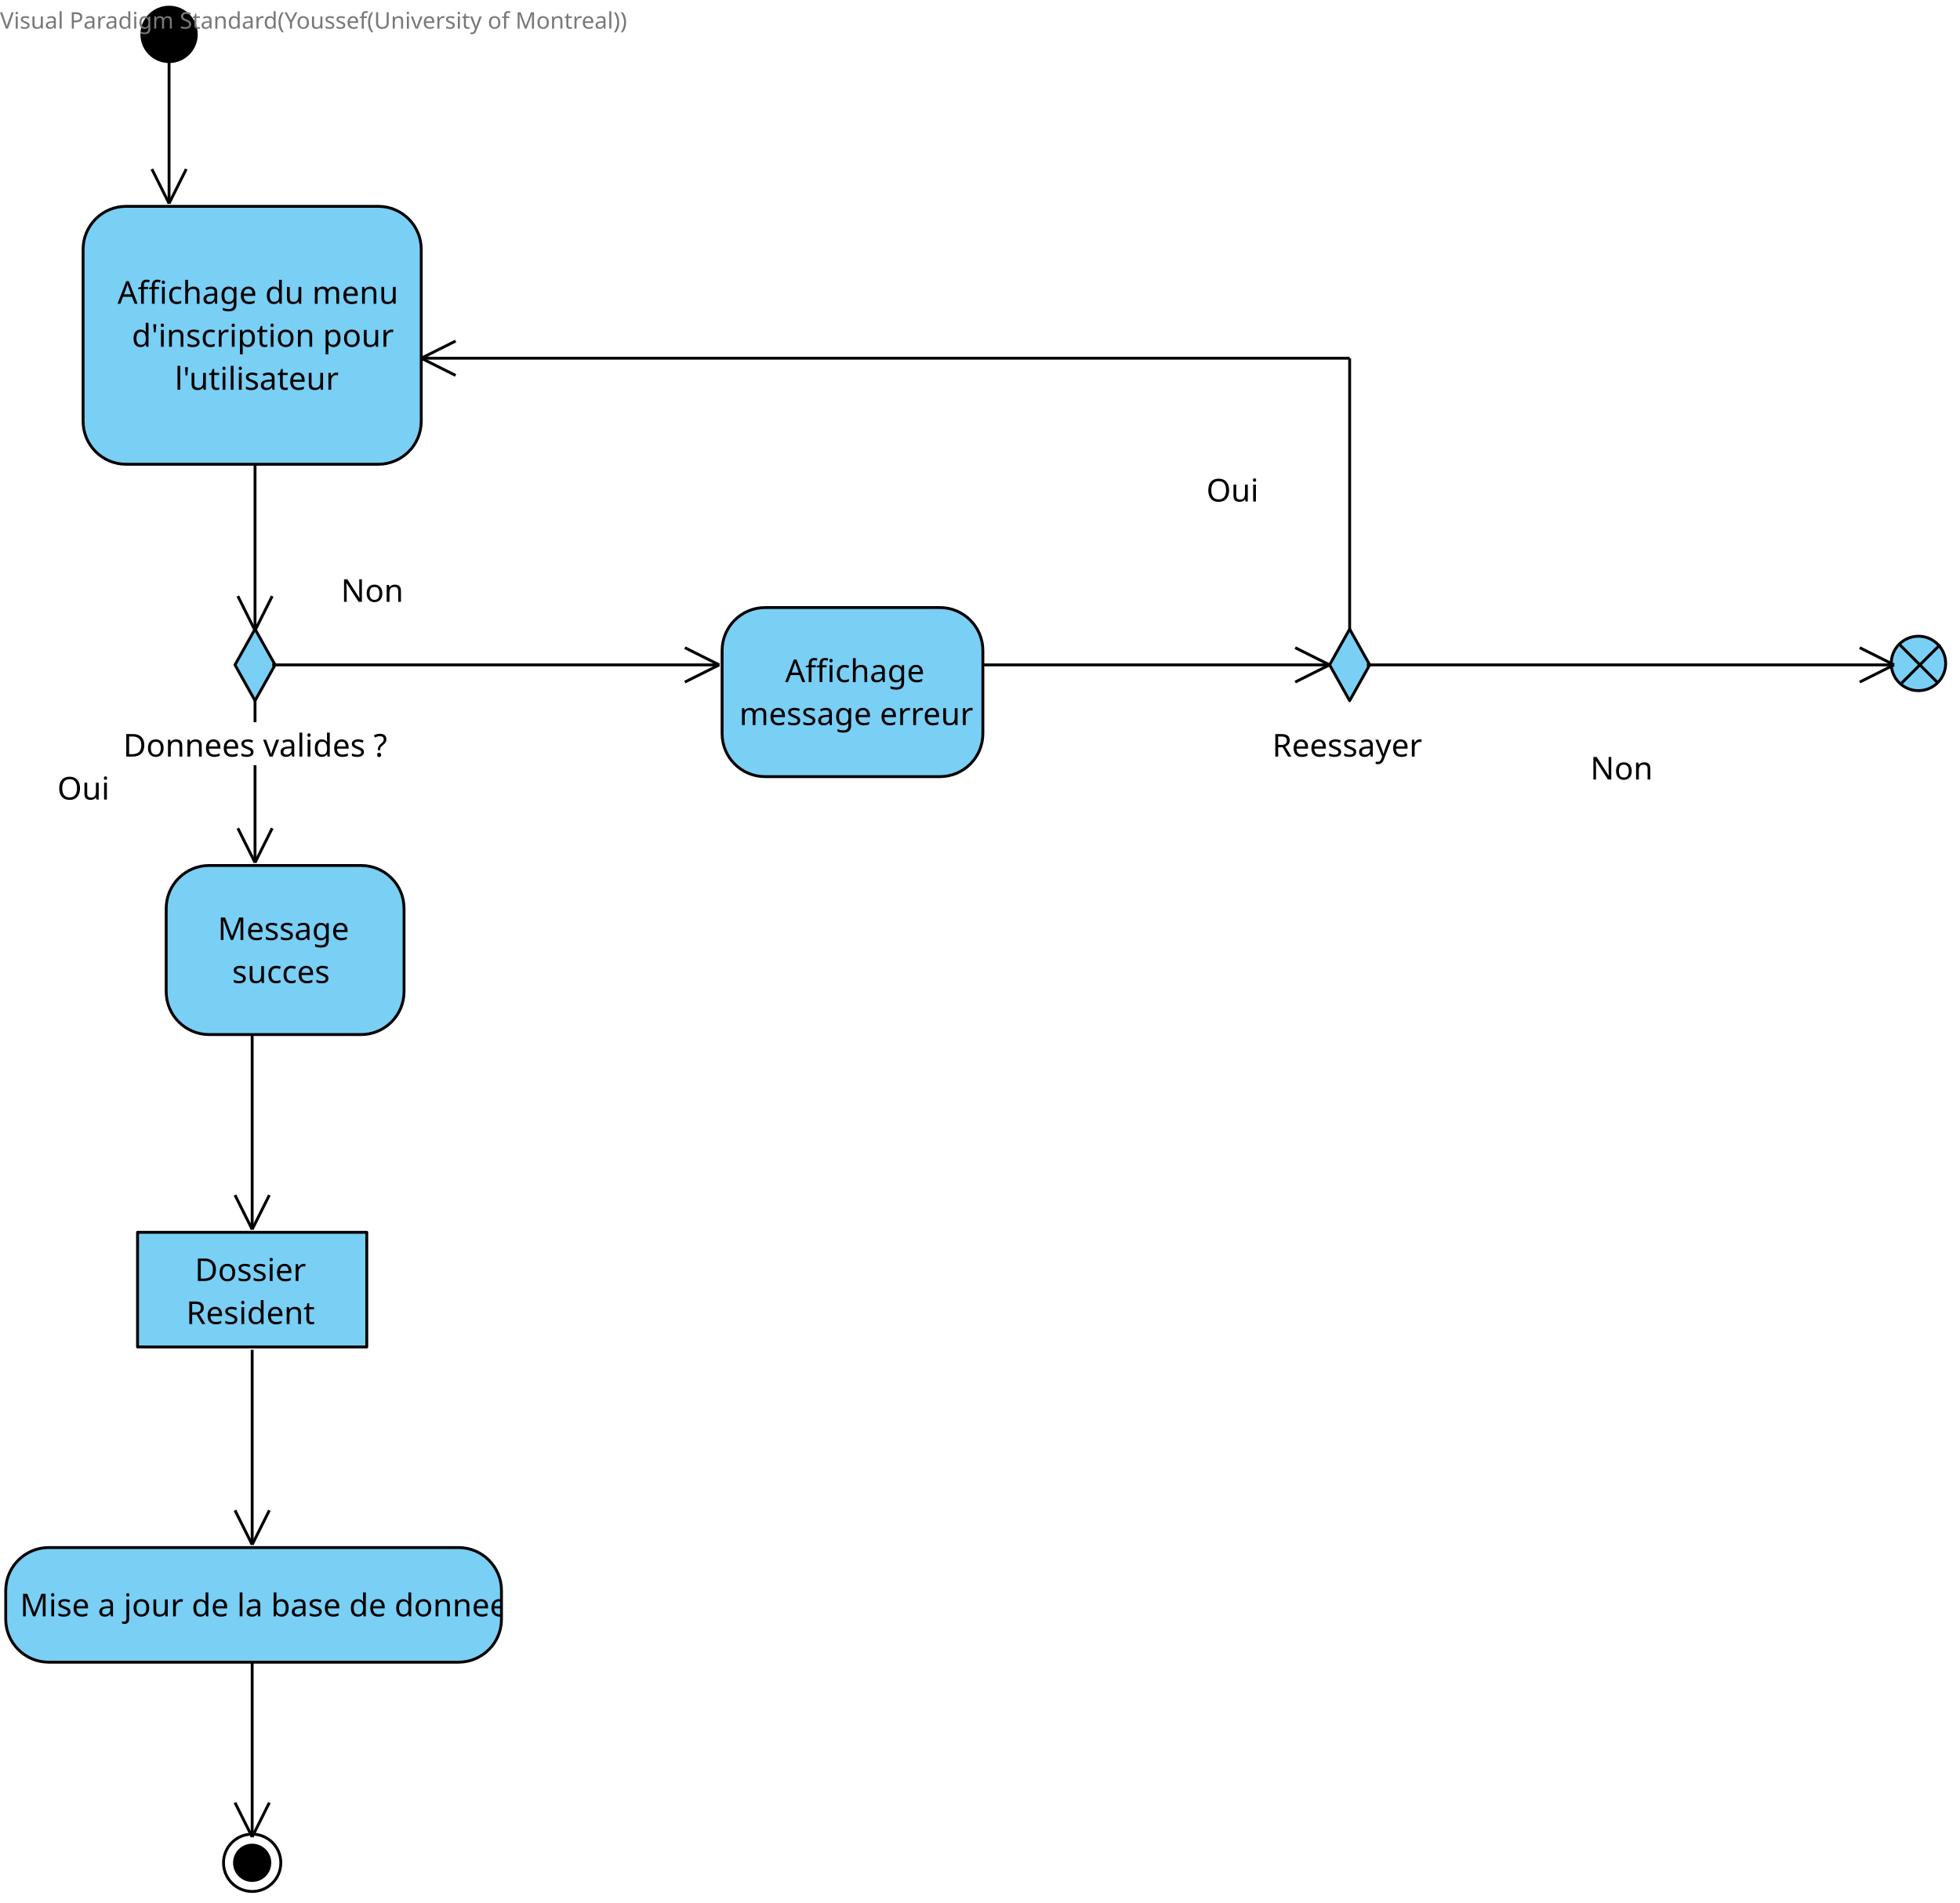
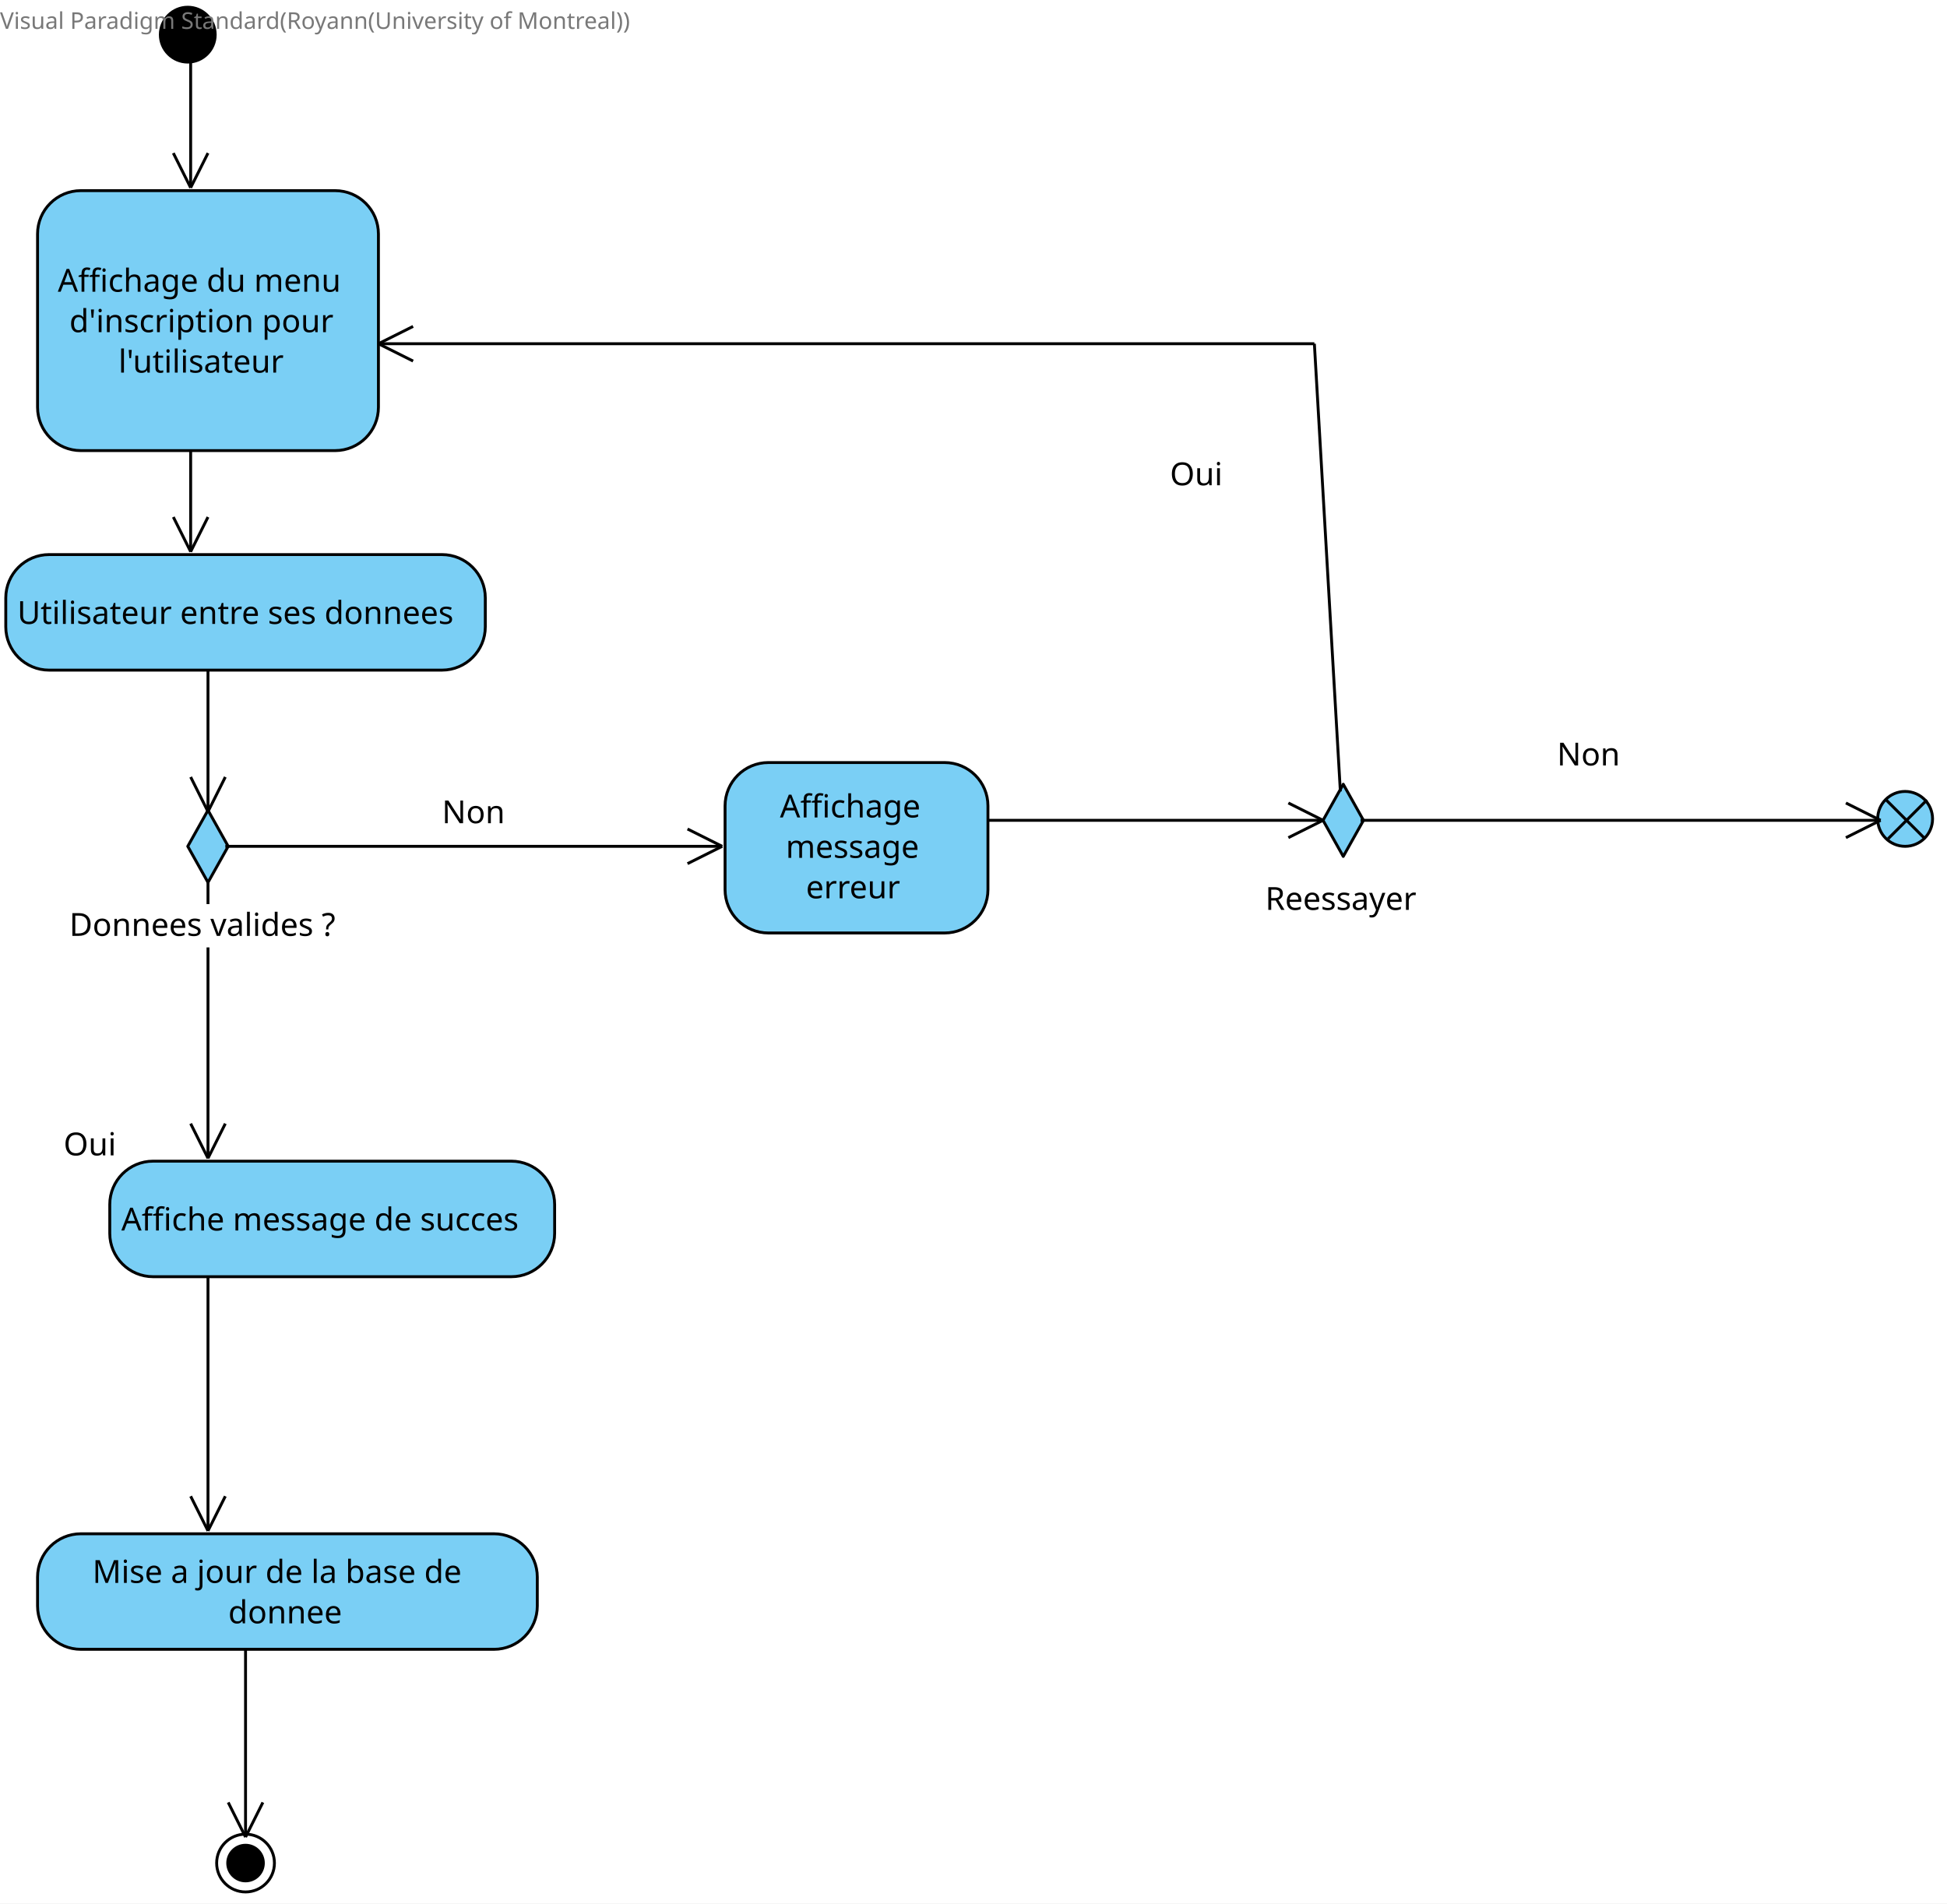
- <svg xmlns="http://www.w3.org/2000/svg" fill-opacity="0" color-rendering="auto" color-interpolation="auto" text-rendering="auto" stroke="rgb(0,0,0)" stroke-linecap="square" width="684" stroke-miterlimit="10" shape-rendering="auto" stroke-opacity="0" fill="rgb(0,0,0)" stroke-dasharray="none" font-weight="normal" stroke-width="1" height="664" font-family="'Dialog'" font-style="normal" stroke-linejoin="miter" font-size="12px" stroke-dashoffset="0" image-rendering="auto">
+ <svg xmlns="http://www.w3.org/2000/svg" fill-opacity="0" color-rendering="auto" color-interpolation="auto" text-rendering="auto" stroke="rgb(0,0,0)" stroke-linecap="square" width="674" stroke-miterlimit="10" shape-rendering="auto" stroke-opacity="0" fill="rgb(0,0,0)" stroke-dasharray="none" font-weight="normal" stroke-width="1" height="659" font-family="'Dialog'" font-style="normal" stroke-linejoin="miter" font-size="12px" stroke-dashoffset="0" image-rendering="auto">
  <defs id="genericDefs" />
  <g>
    <defs id="defs1">
      <clipPath clipPathUnits="userSpaceOnUse" id="clipPath1">
        <path d="M-7 -7 L51 -7 L51 31 L-7 31 L-7 -7 Z" />
      </clipPath>
      <clipPath clipPathUnits="userSpaceOnUse" id="clipPath2">
        <path d="M-7 -7 L129 -7 L129 101 L-7 101 L-7 -7 Z" />
      </clipPath>
      <clipPath clipPathUnits="userSpaceOnUse" id="clipPath3">
        <path d="M0 0 L0 90 L118 90 L118 0 Z" />
      </clipPath>
      <clipPath clipPathUnits="userSpaceOnUse" id="clipPath4">
        <path d="M-7 -7 L31 -7 L31 51 L-7 51 L-7 -7 Z" />
      </clipPath>
      <clipPath clipPathUnits="userSpaceOnUse" id="clipPath5">
-         <path d="M-7 -7 L94 -7 L94 70 L-7 70 L-7 -7 Z" />
+         <path d="M-7 -7 L184 -7 L184 51 L-7 51 L-7 -7 Z" />
      </clipPath>
      <clipPath clipPathUnits="userSpaceOnUse" id="clipPath6">
-         <path d="M0 0 L0 59 L83 59 L83 0 Z" />
+         <path d="M0 0 L0 40 L173 40 L173 0 Z" />
      </clipPath>
      <clipPath clipPathUnits="userSpaceOnUse" id="clipPath7">
-         <path d="M-7 -7 L91 -7 L91 51 L-7 51 L-7 -7 Z" />
+         <path d="M-7 -7 L31 -7 L31 31 L-7 31 L-7 -7 Z" />
      </clipPath>
      <clipPath clipPathUnits="userSpaceOnUse" id="clipPath8">
-         <path d="M0 0 L0 40 L80 40 L80 0 Z" />
+         <path d="M-7 -7 L87 -7 L87 46 L-7 46 L-7 -7 Z" />
      </clipPath>
      <clipPath clipPathUnits="userSpaceOnUse" id="clipPath9">
-         <path d="M-7 -7 L184 -7 L184 51 L-7 51 L-7 -7 Z" />
+         <path d="M587 344 L681 344 L681 397 L587 397 L587 344 Z" />
      </clipPath>
      <clipPath clipPathUnits="userSpaceOnUse" id="clipPath10">
-         <path d="M0 0 L0 40 L173 40 L173 0 Z" />
+         <path d="M609 409 L703 409 L703 462 L609 462 L609 409 Z" />
      </clipPath>
      <clipPath clipPathUnits="userSpaceOnUse" id="clipPath11">
-         <path d="M-7 -7 L31 -7 L31 31 L-7 31 L-7 -7 Z" />
+         <path d="M0 0 L0 23 L73 23 L73 0 Z" />
      </clipPath>
      <clipPath clipPathUnits="userSpaceOnUse" id="clipPath12">
-         <path d="M-7 -7 L87 -7 L87 46 L-7 46 L-7 -7 Z" />
+         <path d="M-7 -7 L102 -7 L102 70 L-7 70 L-7 -7 Z" />
      </clipPath>
      <clipPath clipPathUnits="userSpaceOnUse" id="clipPath13">
-         <path d="M587 344 L681 344 L681 397 L587 397 L587 344 Z" />
+         <path d="M0 0 L0 59 L91 59 L91 0 Z" />
      </clipPath>
      <clipPath clipPathUnits="userSpaceOnUse" id="clipPath14">
-         <path d="M559 327 L653 327 L653 380 L559 380 L559 327 Z" />
+         <path d="M478 524 L572 524 L572 577 L478 577 L478 524 Z" />
      </clipPath>
      <clipPath clipPathUnits="userSpaceOnUse" id="clipPath15">
-         <path d="M0 0 L0 23 L74 23 L74 0 Z" />
+         <path d="M-14.042 10 L12.828 -16.87 L39.699 10 L12.828 36.87 L-14.042 10 Z" />
      </clipPath>
      <clipPath clipPathUnits="userSpaceOnUse" id="clipPath16">
-         <path d="M-7 -7 L102 -7 L102 70 L-7 70 L-7 -7 Z" />
+         <path d="M861 292 L955 292 L955 345 L861 345 L861 292 Z" />
      </clipPath>
      <clipPath clipPathUnits="userSpaceOnUse" id="clipPath17">
-         <path d="M0 0 L0 59 L91 59 L91 0 Z" />
+         <path d="M995 389 L1089 389 L1089 442 L995 442 L995 389 Z" />
      </clipPath>
      <clipPath clipPathUnits="userSpaceOnUse" id="clipPath18">
-         <path d="M460 396 L554 396 L554 449 L460 449 L460 396 Z" />
+         <path d="M-7 -7 L177 -7 L177 51 L-7 51 L-7 -7 Z" />
      </clipPath>
      <clipPath clipPathUnits="userSpaceOnUse" id="clipPath19">
-         <path d="M-14.042 10 L12.828 -16.87 L39.699 10 L12.828 36.87 L-14.042 10 Z" />
+         <path d="M0 0 L0 40 L166 40 L166 0 Z" />
      </clipPath>
      <clipPath clipPathUnits="userSpaceOnUse" id="clipPath20">
-         <path d="M861 292 L955 292 L955 345 L861 345 L861 292 Z" />
+         <path d="M-7 -7 L165 -7 L165 51 L-7 51 L-7 -7 Z" />
      </clipPath>
      <clipPath clipPathUnits="userSpaceOnUse" id="clipPath21">
-         <path d="M995 389 L1089 389 L1089 442 L995 442 L995 389 Z" />
+         <path d="M0 0 L0 40 L154 40 L154 0 Z" />
      </clipPath>
      <clipPath clipPathUnits="userSpaceOnUse" id="clipPath22">
        <path d="M-111 -15 L222 -15 L222 30 L-111 30 L-111 -15 Z" />
      </clipPath>
      <clipPath clipPathUnits="userSpaceOnUse" id="clipPath23">
        <path d="M-76 -15 L152 -15 L152 30 L-76 30 L-76 -15 Z" />
      </clipPath>
      <clipPath clipPathUnits="userSpaceOnUse" id="clipPath24">
-         <path d="M0 0 L104 0 L104 154 L0 154 L0 0 Z" />
+         <path d="M0 0 L104 0 L104 148 L0 148 L0 0 Z" />
      </clipPath>
      <clipPath clipPathUnits="userSpaceOnUse" id="clipPath25">
-         <path d="M0 0 L0 154 L104 154 L104 0 Z" />
+         <path d="M0 0 L0 148 L104 148 L104 0 Z" />
      </clipPath>
      <clipPath clipPathUnits="userSpaceOnUse" id="clipPath26">
-         <path d="M0 0 L104 0 L104 162 L0 162 L0 0 Z" />
+         <path d="M0 0 L104 0 L104 169 L0 169 L0 0 Z" />
      </clipPath>
      <clipPath clipPathUnits="userSpaceOnUse" id="clipPath27">
-         <path d="M0 0 L0 140 L104 140 L104 0 ZM0 155 L0 162 L104 162 L104 155 Z" />
+         <path d="M0 0 L0 169 L104 169 L104 0 Z" />
      </clipPath>
      <clipPath clipPathUnits="userSpaceOnUse" id="clipPath28">
-         <path d="M0 0 L104 0 L104 161 L0 161 L0 0 Z" />
+         <path d="M0 0 L276 0 L276 104 L0 104 L0 0 Z" />
      </clipPath>
      <clipPath clipPathUnits="userSpaceOnUse" id="clipPath29">
-         <path d="M0 0 L0 58 L104 58 L104 0 ZM0 73 L0 161 L104 161 L104 73 Z" />
+         <path d="M0 0 L0 70 L99 70 L99 85 L0 85 L0 104 L276 104 L276 0 Z" />
      </clipPath>
      <clipPath clipPathUnits="userSpaceOnUse" id="clipPath30">
-         <path d="M0 0 L104 0 L104 172 L0 172 L0 0 Z" />
+         <path d="M0 0 L220 0 L220 104 L0 104 L0 0 Z" />
      </clipPath>
      <clipPath clipPathUnits="userSpaceOnUse" id="clipPath31">
-         <path d="M0 0 L0 172 L104 172 L104 0 Z" />
+         <path d="M211 70 L211 85 L135 85 L135 70 ZM0 0 L0 104 L220 104 L220 0 Z" />
      </clipPath>
      <clipPath clipPathUnits="userSpaceOnUse" id="clipPath32">
-         <path d="M0 0 L104 0 L104 165 L0 165 L0 0 Z" />
+         <path d="M0 0 L284 0 L284 104 L0 104 L0 0 Z" />
      </clipPath>
      <clipPath clipPathUnits="userSpaceOnUse" id="clipPath33">
-         <path d="M0 0 L0 165 L104 165 L104 0 Z" />
+         <path d="M82 70 L82 85 L6 85 L6 70 ZM0 0 L0 104 L284 104 L284 0 Z" />
      </clipPath>
      <clipPath clipPathUnits="userSpaceOnUse" id="clipPath34">
-         <path d="M0 0 L260 0 L260 104 L0 104 L0 0 Z" />
+         <path d="M0 0 L437 0 L437 259 L0 259 L0 0 Z" />
      </clipPath>
      <clipPath clipPathUnits="userSpaceOnUse" id="clipPath35">
-         <path d="M0 0 L0 70 L99 70 L99 85 L0 85 L0 104 L260 104 L260 0 Z" />
+         <path d="M422 235 L422 250 L346 250 L346 235 ZM0 0 L0 244 L46 244 L46 259 L437 259 L437 0 Z" />
      </clipPath>
      <clipPath clipPathUnits="userSpaceOnUse" id="clipPath36">
-         <path d="M0 0 L225 0 L225 104 L0 104 L0 0 Z" />
+         <path d="M0 0 L104 0 L104 139 L0 139 L0 0 Z" />
      </clipPath>
      <clipPath clipPathUnits="userSpaceOnUse" id="clipPath37">
-         <path d="M216 70 L216 85 L140 85 L140 70 ZM0 0 L0 104 L225 104 L225 0 Z" />
+         <path d="M0 0 L0 139 L104 139 L104 0 Z" />
      </clipPath>
      <clipPath clipPathUnits="userSpaceOnUse" id="clipPath38">
-         <path d="M0 0 L288 0 L288 104 L0 104 L0 0 Z" />
+         <path d="M0 0 L104 0 L104 153 L0 153 L0 0 Z" />
      </clipPath>
      <clipPath clipPathUnits="userSpaceOnUse" id="clipPath39">
-         <path d="M82 70 L82 85 L6 85 L6 70 ZM0 0 L0 104 L288 104 L288 0 Z" />
+         <path d="M0 0 L0 131 L104 131 L104 0 ZM0 146 L0 153 L104 153 L104 146 Z" />
      </clipPath>
      <clipPath clipPathUnits="userSpaceOnUse" id="clipPath40">
-         <path d="M0 0 L428 0 L428 199 L0 199 L0 0 Z" />
+         <path d="M0 0 L104 0 L104 200 L0 200 L0 0 Z" />
      </clipPath>
      <clipPath clipPathUnits="userSpaceOnUse" id="clipPath41">
-         <path d="M412 177 L412 192 L336 192 L336 177 ZM0 0 L0 177 L47 177 L47 192 L0 192 L0 199 L428 199 L428 0 Z" />
+         <path d="M0 0 L0 58 L104 58 L104 0 ZM0 73 L0 200 L104 200 L104 73 Z" />
+       </clipPath>
+       <clipPath clipPathUnits="userSpaceOnUse" id="clipPath42">
+         <path d="M0 0 L104 0 L104 192 L0 192 L0 0 Z" />
+       </clipPath>
+       <clipPath clipPathUnits="userSpaceOnUse" id="clipPath43">
+         <path d="M0 0 L0 192 L104 192 L104 0 Z" />
      </clipPath>
    </defs>
    <g fill="white" text-rendering="geometricPrecision" fill-opacity="1" stroke-opacity="1" stroke="white">
-       <rect x="0" width="684" height="664" y="0" stroke="none" />
-     </g>
-     <g font-size="11px" transform="translate(39,2)" fill-opacity="1" fill="black" text-rendering="geometricPrecision" image-rendering="optimizeQuality" font-family="sans-serif" stroke="black" stroke-opacity="1">
+       <rect x="0" width="674" height="659" y="0" stroke="none" />
+     </g>
+     <g font-size="11px" transform="translate(45,2)" fill-opacity="1" fill="black" text-rendering="geometricPrecision" image-rendering="optimizeQuality" font-family="sans-serif" stroke="black" stroke-opacity="1">
      <circle r="10" clip-path="url(#clipPath1)" cx="20" cy="10" stroke="none" />
    </g>
-     <g font-size="11px" transform="translate(29,72)" fill-opacity="1" fill="rgb(122,207,245)" text-rendering="geometricPrecision" image-rendering="optimizeQuality" font-family="sans-serif" stroke="rgb(122,207,245)" stroke-opacity="1">
+     <g font-size="11px" transform="translate(13,66)" fill-opacity="1" fill="rgb(122,207,245)" text-rendering="geometricPrecision" image-rendering="optimizeQuality" font-family="sans-serif" stroke="rgb(122,207,245)" stroke-opacity="1">
      <rect x="0" y="0" clip-path="url(#clipPath2)" width="118" rx="15" ry="15" height="90" stroke="none" />
    </g>
-     <g stroke-linecap="butt" font-size="11px" transform="translate(29,72)" fill-opacity="1" fill="black" text-rendering="geometricPrecision" image-rendering="optimizeQuality" font-family="sans-serif" stroke-linejoin="round" stroke="black" stroke-opacity="1" stroke-miterlimit="0">
+     <g stroke-linecap="butt" font-size="11px" transform="translate(13,66)" fill-opacity="1" fill="black" text-rendering="geometricPrecision" image-rendering="optimizeQuality" font-family="sans-serif" stroke-linejoin="round" stroke="black" stroke-opacity="1" stroke-miterlimit="0">
      <rect x="0" y="0" clip-path="url(#clipPath2)" fill="none" width="118" rx="15" ry="15" height="90" />
    </g>
-     <g font-size="11px" transform="translate(29,72)" fill-opacity="1" fill="black" text-rendering="geometricPrecision" image-rendering="optimizeQuality" font-family="sans-serif" stroke="black" stroke-opacity="1">
-       <text x="12" xml:space="preserve" y="34" clip-path="url(#clipPath3)" stroke="none">Affichage du menu</text>
-       <text x="17" xml:space="preserve" y="49" clip-path="url(#clipPath3)" stroke="none">d'inscription pour</text>
-       <text x="32" xml:space="preserve" y="64" clip-path="url(#clipPath3)" stroke="none">l'utilisateur</text>
-     </g>
-     <g font-size="11px" transform="translate(79,212)" fill-opacity="1" fill="rgb(122,207,245)" text-rendering="geometricPrecision" image-rendering="optimizeQuality" font-family="sans-serif" stroke="rgb(122,207,245)" stroke-opacity="1">
+     <g font-size="11px" transform="translate(13,66)" fill-opacity="1" fill="black" text-rendering="geometricPrecision" image-rendering="optimizeQuality" font-family="sans-serif" stroke="black" stroke-opacity="1">
+       <text x="7" xml:space="preserve" y="35" clip-path="url(#clipPath3)" stroke="none">Affichage du menu</text>
+       <text x="11" xml:space="preserve" y="49" clip-path="url(#clipPath3)" stroke="none">d'inscription pour</text>
+       <text x="28" xml:space="preserve" y="63" clip-path="url(#clipPath3)" stroke="none">l'utilisateur</text>
+     </g>
+     <g font-size="11px" transform="translate(62,273)" fill-opacity="1" fill="rgb(122,207,245)" text-rendering="geometricPrecision" image-rendering="optimizeQuality" font-family="sans-serif" stroke="rgb(122,207,245)" stroke-opacity="1">
      <path d="M10 7.5 L17 20 L10 32.5 L3 20 Z" stroke="none" clip-path="url(#clipPath4)" />
    </g>
-     <g stroke-linecap="butt" font-size="11px" transform="translate(79,212)" fill-opacity="1" fill="black" text-rendering="geometricPrecision" image-rendering="optimizeQuality" font-family="sans-serif" stroke-linejoin="round" stroke="black" stroke-opacity="1" stroke-miterlimit="0">
+     <g stroke-linecap="butt" font-size="11px" transform="translate(62,273)" fill-opacity="1" fill="black" text-rendering="geometricPrecision" image-rendering="optimizeQuality" font-family="sans-serif" stroke-linejoin="round" stroke="black" stroke-opacity="1" stroke-miterlimit="0">
      <path fill="none" d="M10 7.5 L17 20 L10 32.5 L3 20 Z" clip-path="url(#clipPath4)" />
    </g>
-     <g font-size="11px" transform="translate(58,302)" fill-opacity="1" fill="rgb(122,207,245)" text-rendering="geometricPrecision" image-rendering="optimizeQuality" font-family="sans-serif" stroke="rgb(122,207,245)" stroke-opacity="1">
-       <rect x="0" y="0" clip-path="url(#clipPath5)" width="83" rx="15" ry="15" height="59" stroke="none" />
-     </g>
-     <g stroke-linecap="butt" font-size="11px" transform="translate(58,302)" fill-opacity="1" fill="black" text-rendering="geometricPrecision" image-rendering="optimizeQuality" font-family="sans-serif" stroke-linejoin="round" stroke="black" stroke-opacity="1" stroke-miterlimit="0">
-       <rect x="0" y="0" clip-path="url(#clipPath5)" fill="none" width="83" rx="15" ry="15" height="59" />
-     </g>
-     <g font-size="11px" transform="translate(58,302)" fill-opacity="1" fill="black" text-rendering="geometricPrecision" image-rendering="optimizeQuality" font-family="sans-serif" stroke="black" stroke-opacity="1">
-       <text x="18" xml:space="preserve" y="26" clip-path="url(#clipPath6)" stroke="none">Message</text>
-       <text x="23" xml:space="preserve" y="41" clip-path="url(#clipPath6)" stroke="none">succes</text>
-     </g>
-     <g font-size="11px" transform="translate(48,430)" fill-opacity="1" fill="rgb(122,207,245)" text-rendering="geometricPrecision" image-rendering="optimizeQuality" font-family="sans-serif" stroke="rgb(122,207,245)" stroke-opacity="1">
-       <rect x="0" width="80" height="40" y="0" clip-path="url(#clipPath7)" stroke="none" />
-     </g>
-     <g stroke-linecap="butt" font-size="11px" transform="translate(48,430)" fill-opacity="1" fill="black" text-rendering="geometricPrecision" image-rendering="optimizeQuality" font-family="sans-serif" stroke-linejoin="round" stroke="black" stroke-opacity="1" stroke-miterlimit="0">
-       <rect fill="none" x="0" width="80" height="40" y="0" clip-path="url(#clipPath7)" />
-     </g>
-     <g font-size="11px" transform="translate(48,430)" fill-opacity="1" fill="black" text-rendering="geometricPrecision" image-rendering="optimizeQuality" font-family="sans-serif" stroke="black" stroke-opacity="1">
-       <text x="20" xml:space="preserve" y="17" clip-path="url(#clipPath8)" stroke="none">Dossier</text>
-       <text x="17" xml:space="preserve" y="32" clip-path="url(#clipPath8)" stroke="none">Resident</text>
-     </g>
-     <g font-size="11px" transform="translate(2,540)" fill-opacity="1" fill="rgb(122,207,245)" text-rendering="geometricPrecision" image-rendering="optimizeQuality" font-family="sans-serif" stroke="rgb(122,207,245)" stroke-opacity="1">
-       <rect x="0" y="0" clip-path="url(#clipPath9)" width="173" rx="15" ry="15" height="40" stroke="none" />
-     </g>
-     <g stroke-linecap="butt" font-size="11px" transform="translate(2,540)" fill-opacity="1" fill="black" text-rendering="geometricPrecision" image-rendering="optimizeQuality" font-family="sans-serif" stroke-linejoin="round" stroke="black" stroke-opacity="1" stroke-miterlimit="0">
-       <rect x="0" y="0" clip-path="url(#clipPath9)" fill="none" width="173" rx="15" ry="15" height="40" />
-     </g>
-     <g font-size="11px" transform="translate(2,540)" fill-opacity="1" fill="black" text-rendering="geometricPrecision" image-rendering="optimizeQuality" font-family="sans-serif" stroke="black" stroke-opacity="1">
-       <text x="5" xml:space="preserve" y="24" clip-path="url(#clipPath10)" stroke="none">Mise a jour de la base de donnee</text>
-     </g>
-     <g font-size="11px" transform="translate(78,640)" fill-opacity="1" fill="black" text-rendering="geometricPrecision" image-rendering="optimizeQuality" font-family="sans-serif" stroke="black" stroke-opacity="1">
-       <circle r="6.667" clip-path="url(#clipPath11)" cx="10" cy="10" stroke="none" />
-       <circle stroke-linecap="butt" clip-path="url(#clipPath11)" fill="none" stroke-linejoin="round" r="10" cx="10" cy="10" stroke-miterlimit="0" />
-     </g>
-     <g font-size="11px" transform="translate(-453,-142) matrix(1,0,0,1,-28,-17)" fill="rgb(122,207,245)" text-rendering="geometricPrecision" image-rendering="optimizeQuality" font-family="sans-serif" stroke="rgb(122,207,245)">
-       <path d="M600 380 L600 357 L664 357 L664 380 L600 380 Z" fill-rule="evenodd" clip-path="url(#clipPath13)" stroke="none" />
-     </g>
-     <g font-size="11px" transform="matrix(1,0,0,1,-453,-142) translate(572,340)" fill-opacity="1" fill="black" text-rendering="optimizeLegibility" image-rendering="optimizeQuality" stroke="black" stroke-opacity="1">
-       <text x="0" xml:space="preserve" y="12" clip-path="url(#clipPath15)" stroke="none">Non</text>
-     </g>
-     <g font-size="11px" transform="translate(252,212)" fill-opacity="1" fill="rgb(122,207,245)" text-rendering="geometricPrecision" image-rendering="optimizeQuality" font-family="sans-serif" stroke="rgb(122,207,245)" stroke-opacity="1">
-       <rect x="0" y="0" clip-path="url(#clipPath16)" width="91" rx="15" ry="15" height="59" stroke="none" />
-     </g>
-     <g stroke-linecap="butt" font-size="11px" transform="translate(252,212)" fill-opacity="1" fill="black" text-rendering="geometricPrecision" image-rendering="optimizeQuality" font-family="sans-serif" stroke-linejoin="round" stroke="black" stroke-opacity="1" stroke-miterlimit="0">
-       <rect x="0" y="0" clip-path="url(#clipPath16)" fill="none" width="91" rx="15" ry="15" height="59" />
-     </g>
-     <g font-size="11px" transform="translate(252,212)" fill-opacity="1" fill="black" text-rendering="geometricPrecision" image-rendering="optimizeQuality" font-family="sans-serif" stroke="black" stroke-opacity="1">
-       <text x="22" xml:space="preserve" y="26" clip-path="url(#clipPath17)" stroke="none">Affichage</text>
-       <text x="6" xml:space="preserve" y="41" clip-path="url(#clipPath17)" stroke="none">message erreur</text>
-     </g>
-     <g font-size="11px" transform="translate(-453,-142) matrix(1,0,0,1,-127,52)" fill="rgb(122,207,245)" text-rendering="geometricPrecision" image-rendering="optimizeQuality" font-family="sans-serif" stroke="rgb(122,207,245)">
-       <path d="M600 380 L600 357 L664 357 L664 380 L600 380 Z" fill-rule="evenodd" clip-path="url(#clipPath13)" stroke="none" />
-     </g>
-     <g font-size="11px" transform="matrix(1,0,0,1,-453,-142) translate(473,409)" fill-opacity="1" fill="black" text-rendering="optimizeLegibility" image-rendering="optimizeQuality" stroke="black" stroke-opacity="1">
-       <text x="0" xml:space="preserve" y="12" clip-path="url(#clipPath15)" stroke="none">Oui</text>
-     </g>
-     <g font-size="11px" transform="translate(461,212)" fill-opacity="1" fill="rgb(122,207,245)" text-rendering="geometricPrecision" image-rendering="optimizeQuality" font-family="sans-serif" stroke="rgb(122,207,245)" stroke-opacity="1">
+     <g font-size="11px" transform="translate(13,531)" fill-opacity="1" fill="rgb(122,207,245)" text-rendering="geometricPrecision" image-rendering="optimizeQuality" font-family="sans-serif" stroke="rgb(122,207,245)" stroke-opacity="1">
+       <rect x="0" y="0" clip-path="url(#clipPath5)" width="173" rx="15" ry="15" height="40" stroke="none" />
+     </g>
+     <g stroke-linecap="butt" font-size="11px" transform="translate(13,531)" fill-opacity="1" fill="black" text-rendering="geometricPrecision" image-rendering="optimizeQuality" font-family="sans-serif" stroke-linejoin="round" stroke="black" stroke-opacity="1" stroke-miterlimit="0">
+       <rect x="0" y="0" clip-path="url(#clipPath5)" fill="none" width="173" rx="15" ry="15" height="40" />
+     </g>
+     <g font-size="11px" transform="translate(13,531)" fill-opacity="1" fill="black" text-rendering="geometricPrecision" image-rendering="optimizeQuality" font-family="sans-serif" stroke="black" stroke-opacity="1">
+       <text x="19" xml:space="preserve" y="17" clip-path="url(#clipPath6)" stroke="none">Mise a jour de la base de</text>
+       <text x="66" xml:space="preserve" y="31" clip-path="url(#clipPath6)" stroke="none">donnee</text>
+     </g>
+     <g font-size="11px" transform="translate(75,635)" fill-opacity="1" fill="black" text-rendering="geometricPrecision" image-rendering="optimizeQuality" font-family="sans-serif" stroke="black" stroke-opacity="1">
+       <circle r="6.667" clip-path="url(#clipPath7)" cx="10" cy="10" stroke="none" />
+       <circle stroke-linecap="butt" clip-path="url(#clipPath7)" fill="none" stroke-linejoin="round" r="10" cx="10" cy="10" stroke-miterlimit="0" />
+     </g>
+     <g font-size="11px" transform="translate(-469,-148) matrix(1,0,0,1,22,65)" fill="rgb(122,207,245)" text-rendering="geometricPrecision" image-rendering="optimizeQuality" font-family="sans-serif" stroke="rgb(122,207,245)">
+       <path d="M600 380 L600 357 L664 357 L664 380 L600 380 Z" fill-rule="evenodd" clip-path="url(#clipPath9)" stroke="none" />
+     </g>
+     <g font-size="11px" transform="matrix(1,0,0,1,-469,-148) translate(622,422)" fill-opacity="1" fill="black" text-rendering="optimizeLegibility" image-rendering="optimizeQuality" font-family="sans-serif" stroke="black" stroke-opacity="1">
+       <text x="0" xml:space="preserve" y="11" clip-path="url(#clipPath11)" stroke="none">Non</text>
+     </g>
+     <g font-size="11px" transform="translate(251,264)" fill-opacity="1" fill="rgb(122,207,245)" text-rendering="geometricPrecision" image-rendering="optimizeQuality" font-family="sans-serif" stroke="rgb(122,207,245)" stroke-opacity="1">
+       <rect x="0" y="0" clip-path="url(#clipPath12)" width="91" rx="15" ry="15" height="59" stroke="none" />
+     </g>
+     <g stroke-linecap="butt" font-size="11px" transform="translate(251,264)" fill-opacity="1" fill="black" text-rendering="geometricPrecision" image-rendering="optimizeQuality" font-family="sans-serif" stroke-linejoin="round" stroke="black" stroke-opacity="1" stroke-miterlimit="0">
+       <rect x="0" y="0" clip-path="url(#clipPath12)" fill="none" width="91" rx="15" ry="15" height="59" />
+     </g>
+     <g font-size="11px" transform="translate(251,264)" fill-opacity="1" fill="black" text-rendering="geometricPrecision" image-rendering="optimizeQuality" font-family="sans-serif" stroke="black" stroke-opacity="1">
+       <text x="19" xml:space="preserve" y="19" clip-path="url(#clipPath13)" stroke="none">Affichage</text>
+       <text x="21" xml:space="preserve" y="33" clip-path="url(#clipPath13)" stroke="none">message</text>
+       <text x="28" xml:space="preserve" y="47" clip-path="url(#clipPath13)" stroke="none">erreur</text>
+     </g>
+     <g font-size="11px" transform="translate(-469,-148) matrix(1,0,0,1,-109,180)" fill="rgb(122,207,245)" text-rendering="geometricPrecision" image-rendering="optimizeQuality" font-family="sans-serif" stroke="rgb(122,207,245)">
+       <path d="M600 380 L600 357 L664 357 L664 380 L600 380 Z" fill-rule="evenodd" clip-path="url(#clipPath9)" stroke="none" />
+     </g>
+     <g font-size="11px" transform="matrix(1,0,0,1,-469,-148) translate(491,537)" fill-opacity="1" fill="black" text-rendering="optimizeLegibility" image-rendering="optimizeQuality" font-family="sans-serif" stroke="black" stroke-opacity="1">
+       <text x="0" xml:space="preserve" y="11" clip-path="url(#clipPath11)" stroke="none">Oui</text>
+     </g>
+     <g font-size="11px" transform="translate(455,264)" fill-opacity="1" fill="rgb(122,207,245)" text-rendering="geometricPrecision" image-rendering="optimizeQuality" font-family="sans-serif" stroke="rgb(122,207,245)" stroke-opacity="1">
      <path d="M10 7.5 L17 20 L10 32.5 L3 20 Z" stroke="none" clip-path="url(#clipPath4)" />
    </g>
-     <g stroke-linecap="butt" font-size="11px" transform="translate(461,212)" fill-opacity="1" fill="black" text-rendering="geometricPrecision" image-rendering="optimizeQuality" font-family="sans-serif" stroke-linejoin="round" stroke="black" stroke-opacity="1" stroke-miterlimit="0">
+     <g stroke-linecap="butt" font-size="11px" transform="translate(455,264)" fill-opacity="1" fill="black" text-rendering="geometricPrecision" image-rendering="optimizeQuality" font-family="sans-serif" stroke-linejoin="round" stroke="black" stroke-opacity="1" stroke-miterlimit="0">
      <path fill="none" d="M10 7.5 L17 20 L10 32.5 L3 20 Z" clip-path="url(#clipPath4)" />
    </g>
-     <g font-size="11px" transform="translate(660,222)" fill-opacity="1" fill="rgb(122,207,245)" text-rendering="geometricPrecision" image-rendering="optimizeQuality" font-family="sans-serif" stroke="rgb(122,207,245)" stroke-opacity="1">
-       <circle r="9.5" clip-path="url(#clipPath11)" cx="9.5" cy="9.5" stroke="none" />
-     </g>
-     <g stroke-linecap="butt" font-size="11px" transform="translate(660,222)" fill-opacity="1" fill="black" text-rendering="geometricPrecision" image-rendering="optimizeQuality" font-family="sans-serif" stroke-linejoin="round" stroke="black" stroke-opacity="1" stroke-miterlimit="0">
-       <circle fill="none" r="9.5" clip-path="url(#clipPath11)" cx="9.5" cy="9.5" />
-       <line transform="translate(10,10) rotate(45) translate(-10,-10)" clip-path="url(#clipPath19)" fill="none" x1="10" x2="10" y1="0" y2="19" />
-       <line transform="translate(10,10) rotate(45) translate(-10,-10)" clip-path="url(#clipPath19)" fill="none" x1="0" x2="19" y1="10" y2="10" />
-     </g>
-     <g font-size="11px" transform="translate(-453,-142) matrix(1,0,0,1,274,-52)" fill="rgb(122,207,245)" text-rendering="geometricPrecision" image-rendering="optimizeQuality" font-family="sans-serif" stroke="rgb(122,207,245)">
-       <path d="M600 380 L600 357 L664 357 L664 380 L600 380 Z" fill-rule="evenodd" clip-path="url(#clipPath13)" stroke="none" />
-     </g>
-     <g font-size="11px" transform="matrix(1,0,0,1,-453,-142) translate(874,305)" fill-opacity="1" fill="black" text-rendering="optimizeLegibility" image-rendering="optimizeQuality" stroke="black" stroke-opacity="1">
-       <text x="0" xml:space="preserve" y="12" clip-path="url(#clipPath15)" stroke="none">Oui</text>
-     </g>
-     <g font-size="11px" transform="translate(-453,-142) matrix(1,0,0,1,408,45)" fill="rgb(122,207,245)" text-rendering="geometricPrecision" image-rendering="optimizeQuality" font-family="sans-serif" stroke="rgb(122,207,245)">
-       <path d="M600 380 L600 357 L664 357 L664 380 L600 380 Z" fill-rule="evenodd" clip-path="url(#clipPath13)" stroke="none" />
-     </g>
-     <g font-size="11px" transform="matrix(1,0,0,1,-453,-142) translate(1008,402)" fill-opacity="1" fill="black" text-rendering="optimizeLegibility" image-rendering="optimizeQuality" stroke="black" stroke-opacity="1">
-       <text x="0" xml:space="preserve" y="12" clip-path="url(#clipPath15)" stroke="none">Non</text>
-     </g>
-     <g font-size="11px" transform="translate(33,252)" fill-opacity="1" fill="black" text-rendering="geometricPrecision" image-rendering="optimizeQuality" font-family="sans-serif" stroke="black" stroke-opacity="1">
-       <text x="10" xml:space="preserve" y="12" clip-path="url(#clipPath22)" stroke="none">Donnees valides ?</text>
-     </g>
-     <g font-size="11px" transform="translate(433,252)" fill-opacity="1" fill="black" text-rendering="geometricPrecision" image-rendering="optimizeQuality" font-family="sans-serif" stroke="black" stroke-opacity="1">
-       <text x="11" xml:space="preserve" y="12" clip-path="url(#clipPath23)" stroke="none">Reessayer</text>
-     </g>
-     <g stroke-linecap="butt" font-size="11px" transform="translate(9,-29)" fill-opacity="1" fill="black" text-rendering="geometricPrecision" image-rendering="optimizeQuality" font-family="sans-serif" stroke-linejoin="round" stroke="black" stroke-opacity="1">
-       <line y2="100" fill="none" x1="50" clip-path="url(#clipPath25)" x2="50" y1="50" />
-       <line y2="88" fill="none" x1="50" clip-path="url(#clipPath25)" x2="56" y1="100" />
-       <line y2="88" fill="none" x1="50" clip-path="url(#clipPath25)" x2="44" y1="100" />
-     </g>
-     <g stroke-linecap="butt" font-size="11px" transform="translate(39,112)" fill-opacity="1" fill="black" text-rendering="geometricPrecision" image-rendering="optimizeQuality" font-family="sans-serif" stroke-linejoin="round" stroke="black" stroke-opacity="1">
-       <line y2="108" fill="none" x1="50" clip-path="url(#clipPath27)" x2="50" y1="50" />
-       <line y2="96" fill="none" x1="50" clip-path="url(#clipPath27)" x2="56" y1="108" />
-       <line y2="96" fill="none" x1="50" clip-path="url(#clipPath27)" x2="44" y1="108" />
-     </g>
-     <g stroke-linecap="butt" font-size="11px" transform="translate(39,194)" fill-opacity="1" fill="black" text-rendering="geometricPrecision" image-rendering="optimizeQuality" font-family="sans-serif" stroke-linejoin="round" stroke="black" stroke-opacity="1">
-       <line y2="107" fill="none" x1="50" clip-path="url(#clipPath29)" x2="50" y1="50" />
-       <line y2="95" fill="none" x1="50" clip-path="url(#clipPath29)" x2="56" y1="107" />
-       <line y2="95" fill="none" x1="50" clip-path="url(#clipPath29)" x2="44" y1="107" />
-     </g>
-     <g stroke-linecap="butt" font-size="11px" transform="translate(38,311)" fill-opacity="1" fill="black" text-rendering="geometricPrecision" image-rendering="optimizeQuality" font-family="sans-serif" stroke-linejoin="round" stroke="black" stroke-opacity="1">
-       <line y2="118" fill="none" x1="50" clip-path="url(#clipPath31)" x2="50" y1="50" />
-       <line y2="106" fill="none" x1="50" clip-path="url(#clipPath31)" x2="56" y1="118" />
-       <line y2="106" fill="none" x1="50" clip-path="url(#clipPath31)" x2="44" y1="118" />
-     </g>
-     <g stroke-linecap="butt" font-size="11px" transform="translate(38,421)" fill-opacity="1" fill="black" text-rendering="geometricPrecision" image-rendering="optimizeQuality" font-family="sans-serif" stroke-linejoin="round" stroke="black" stroke-opacity="1">
-       <line y2="118" fill="none" x1="50" clip-path="url(#clipPath31)" x2="50" y1="50" />
-       <line y2="106" fill="none" x1="50" clip-path="url(#clipPath31)" x2="56" y1="118" />
-       <line y2="106" fill="none" x1="50" clip-path="url(#clipPath31)" x2="44" y1="118" />
-     </g>
-     <g stroke-linecap="butt" font-size="11px" transform="translate(38,530)" fill-opacity="1" fill="black" text-rendering="geometricPrecision" image-rendering="optimizeQuality" font-family="sans-serif" stroke-linejoin="round" stroke="black" stroke-opacity="1">
-       <line y2="111" fill="none" x1="50" clip-path="url(#clipPath33)" x2="50" y1="50" />
-       <line y2="99" fill="none" x1="50" clip-path="url(#clipPath33)" x2="56" y1="111" />
-       <line y2="99" fill="none" x1="50" clip-path="url(#clipPath33)" x2="44" y1="111" />
-     </g>
-     <g stroke-linecap="butt" font-size="11px" transform="translate(45,182)" fill-opacity="1" fill="black" text-rendering="geometricPrecision" image-rendering="optimizeQuality" font-family="sans-serif" stroke-linejoin="round" stroke="black" stroke-opacity="1">
-       <line y2="50" fill="none" x1="50" clip-path="url(#clipPath35)" x2="206" y1="50" />
-       <line y2="44" fill="none" x1="206" clip-path="url(#clipPath35)" x2="194" y1="50" />
-       <line y2="56" fill="none" x1="206" clip-path="url(#clipPath35)" x2="194" y1="50" />
-     </g>
-     <g stroke-linecap="butt" font-size="11px" transform="translate(293,182)" fill-opacity="1" fill="black" text-rendering="geometricPrecision" image-rendering="optimizeQuality" font-family="sans-serif" stroke-linejoin="round" stroke="black" stroke-opacity="1">
-       <line y2="50" fill="none" x1="50" clip-path="url(#clipPath37)" x2="171" y1="50" />
-       <line y2="44" fill="none" x1="171" clip-path="url(#clipPath37)" x2="159" y1="50" />
-       <line y2="56" fill="none" x1="171" clip-path="url(#clipPath37)" x2="159" y1="50" />
-     </g>
-     <g stroke-linecap="butt" font-size="11px" transform="translate(427,182)" fill-opacity="1" fill="black" text-rendering="geometricPrecision" image-rendering="optimizeQuality" font-family="sans-serif" stroke-linejoin="round" stroke="black" stroke-opacity="1">
-       <line y2="50" fill="none" x1="50" clip-path="url(#clipPath39)" x2="234" y1="50" />
-       <line y2="44" fill="none" x1="234" clip-path="url(#clipPath39)" x2="222" y1="50" />
-       <line y2="56" fill="none" x1="234" clip-path="url(#clipPath39)" x2="222" y1="50" />
-     </g>
-     <g stroke-linecap="butt" font-size="11px" transform="translate(97,75)" fill-opacity="1" fill="black" text-rendering="geometricPrecision" image-rendering="optimizeQuality" font-family="sans-serif" stroke-linejoin="round" stroke="black" stroke-opacity="1">
-       <line y2="50" fill="none" x1="374" clip-path="url(#clipPath41)" x2="374" y1="145" />
-       <line y2="50" fill="none" x1="374" clip-path="url(#clipPath41)" x2="50" y1="50" />
-       <line y2="56" fill="none" x1="50" clip-path="url(#clipPath41)" x2="62" y1="50" />
-       <line y2="44" fill="none" x1="50" clip-path="url(#clipPath41)" x2="62" y1="50" />
+     <g font-size="11px" transform="translate(650,274)" fill-opacity="1" fill="rgb(122,207,245)" text-rendering="geometricPrecision" image-rendering="optimizeQuality" font-family="sans-serif" stroke="rgb(122,207,245)" stroke-opacity="1">
+       <circle r="9.5" clip-path="url(#clipPath7)" cx="9.5" cy="9.5" stroke="none" />
+     </g>
+     <g stroke-linecap="butt" font-size="11px" transform="translate(650,274)" fill-opacity="1" fill="black" text-rendering="geometricPrecision" image-rendering="optimizeQuality" font-family="sans-serif" stroke-linejoin="round" stroke="black" stroke-opacity="1" stroke-miterlimit="0">
+       <circle fill="none" r="9.5" clip-path="url(#clipPath7)" cx="9.5" cy="9.5" />
+       <line transform="translate(10,10) rotate(45) translate(-10,-10)" clip-path="url(#clipPath15)" fill="none" x1="10" x2="10" y1="0" y2="19" />
+       <line transform="translate(10,10) rotate(45) translate(-10,-10)" clip-path="url(#clipPath15)" fill="none" x1="0" x2="19" y1="10" y2="10" />
+     </g>
+     <g font-size="11px" transform="translate(-469,-148) matrix(1,0,0,1,274,-52)" fill="rgb(122,207,245)" text-rendering="geometricPrecision" image-rendering="optimizeQuality" font-family="sans-serif" stroke="rgb(122,207,245)">
+       <path d="M600 380 L600 357 L664 357 L664 380 L600 380 Z" fill-rule="evenodd" clip-path="url(#clipPath9)" stroke="none" />
+     </g>
+     <g font-size="11px" transform="matrix(1,0,0,1,-469,-148) translate(874,305)" fill-opacity="1" fill="black" text-rendering="optimizeLegibility" image-rendering="optimizeQuality" font-family="sans-serif" stroke="black" stroke-opacity="1">
+       <text x="0" xml:space="preserve" y="11" clip-path="url(#clipPath11)" stroke="none">Oui</text>
+     </g>
+     <g font-size="11px" transform="translate(-469,-148) matrix(1,0,0,1,408,45)" fill="rgb(122,207,245)" text-rendering="geometricPrecision" image-rendering="optimizeQuality" font-family="sans-serif" stroke="rgb(122,207,245)">
+       <path d="M600 380 L600 357 L664 357 L664 380 L600 380 Z" fill-rule="evenodd" clip-path="url(#clipPath9)" stroke="none" />
+     </g>
+     <g font-size="11px" transform="matrix(1,0,0,1,-469,-148) translate(1008,402)" fill-opacity="1" fill="black" text-rendering="optimizeLegibility" image-rendering="optimizeQuality" font-family="sans-serif" stroke="black" stroke-opacity="1">
+       <text x="0" xml:space="preserve" y="11" clip-path="url(#clipPath11)" stroke="none">Non</text>
+     </g>
+     <g font-size="11px" transform="translate(2,192)" fill-opacity="1" fill="rgb(122,207,245)" text-rendering="geometricPrecision" image-rendering="optimizeQuality" font-family="sans-serif" stroke="rgb(122,207,245)" stroke-opacity="1">
+       <rect x="0" y="0" clip-path="url(#clipPath18)" width="166" rx="15" ry="15" height="40" stroke="none" />
+     </g>
+     <g stroke-linecap="butt" font-size="11px" transform="translate(2,192)" fill-opacity="1" fill="black" text-rendering="geometricPrecision" image-rendering="optimizeQuality" font-family="sans-serif" stroke-linejoin="round" stroke="black" stroke-opacity="1" stroke-miterlimit="0">
+       <rect x="0" y="0" clip-path="url(#clipPath18)" fill="none" width="166" rx="15" ry="15" height="40" />
+     </g>
+     <g font-size="11px" transform="translate(2,192)" fill-opacity="1" fill="black" text-rendering="geometricPrecision" image-rendering="optimizeQuality" font-family="sans-serif" stroke="black" stroke-opacity="1">
+       <text x="4" xml:space="preserve" y="24" clip-path="url(#clipPath19)" stroke="none">Utilisateur entre ses donnees</text>
+     </g>
+     <g font-size="11px" transform="translate(38,402)" fill-opacity="1" fill="rgb(122,207,245)" text-rendering="geometricPrecision" image-rendering="optimizeQuality" font-family="sans-serif" stroke="rgb(122,207,245)" stroke-opacity="1">
+       <rect x="0" y="0" clip-path="url(#clipPath20)" width="154" rx="15" ry="15" height="40" stroke="none" />
+     </g>
+     <g stroke-linecap="butt" font-size="11px" transform="translate(38,402)" fill-opacity="1" fill="black" text-rendering="geometricPrecision" image-rendering="optimizeQuality" font-family="sans-serif" stroke-linejoin="round" stroke="black" stroke-opacity="1" stroke-miterlimit="0">
+       <rect x="0" y="0" clip-path="url(#clipPath20)" fill="none" width="154" rx="15" ry="15" height="40" />
+     </g>
+     <g font-size="11px" transform="translate(38,402)" fill-opacity="1" fill="black" text-rendering="geometricPrecision" image-rendering="optimizeQuality" font-family="sans-serif" stroke="black" stroke-opacity="1">
+       <text x="4" xml:space="preserve" y="24" clip-path="url(#clipPath21)" stroke="none">Affiche message de succes</text>
+     </g>
+     <g font-size="11px" transform="translate(16,313)" fill-opacity="1" fill="black" text-rendering="geometricPrecision" image-rendering="optimizeQuality" font-family="sans-serif" stroke="black" stroke-opacity="1">
+       <text x="8" xml:space="preserve" y="11" clip-path="url(#clipPath22)" stroke="none">Donnees valides ?</text>
+     </g>
+     <g font-size="11px" transform="translate(427,304)" fill-opacity="1" fill="black" text-rendering="geometricPrecision" image-rendering="optimizeQuality" font-family="sans-serif" stroke="black" stroke-opacity="1">
+       <text x="11" xml:space="preserve" y="11" clip-path="url(#clipPath23)" stroke="none">Reessayer</text>
+     </g>
+     <g stroke-linecap="butt" font-size="11px" transform="translate(16,-29)" fill-opacity="1" fill="black" text-rendering="geometricPrecision" image-rendering="optimizeQuality" font-family="sans-serif" stroke-linejoin="round" stroke="black" stroke-opacity="1">
+       <line y2="94" fill="none" x1="50" clip-path="url(#clipPath25)" x2="50" y1="50" />
+       <line y2="82" fill="none" x1="50" clip-path="url(#clipPath25)" x2="56" y1="94" />
+       <line y2="82" fill="none" x1="50" clip-path="url(#clipPath25)" x2="44" y1="94" />
+     </g>
+     <g stroke-linecap="butt" font-size="11px" transform="translate(35,521)" fill-opacity="1" fill="black" text-rendering="geometricPrecision" image-rendering="optimizeQuality" font-family="sans-serif" stroke-linejoin="round" stroke="black" stroke-opacity="1">
+       <line y2="115" fill="none" x1="50" clip-path="url(#clipPath27)" x2="50" y1="50" />
+       <line y2="103" fill="none" x1="50" clip-path="url(#clipPath27)" x2="56" y1="115" />
+       <line y2="103" fill="none" x1="50" clip-path="url(#clipPath27)" x2="44" y1="115" />
+     </g>
+     <g stroke-linecap="butt" font-size="11px" transform="translate(28,243)" fill-opacity="1" fill="black" text-rendering="geometricPrecision" image-rendering="optimizeQuality" font-family="sans-serif" stroke-linejoin="round" stroke="black" stroke-opacity="1">
+       <line y2="50" fill="none" x1="50" clip-path="url(#clipPath29)" x2="222" y1="50" />
+       <line y2="44" fill="none" x1="222" clip-path="url(#clipPath29)" x2="210" y1="50" />
+       <line y2="56" fill="none" x1="222" clip-path="url(#clipPath29)" x2="210" y1="50" />
+     </g>
+     <g stroke-linecap="butt" font-size="11px" transform="translate(292,234)" fill-opacity="1" fill="black" text-rendering="geometricPrecision" image-rendering="optimizeQuality" font-family="sans-serif" stroke-linejoin="round" stroke="black" stroke-opacity="1">
+       <line y2="50" fill="none" x1="50" clip-path="url(#clipPath31)" x2="166" y1="50" />
+       <line y2="44" fill="none" x1="166" clip-path="url(#clipPath31)" x2="154" y1="50" />
+       <line y2="56" fill="none" x1="166" clip-path="url(#clipPath31)" x2="154" y1="50" />
+     </g>
+     <g stroke-linecap="butt" font-size="11px" transform="translate(421,234)" fill-opacity="1" fill="black" text-rendering="geometricPrecision" image-rendering="optimizeQuality" font-family="sans-serif" stroke-linejoin="round" stroke="black" stroke-opacity="1">
+       <line y2="50" fill="none" x1="50" clip-path="url(#clipPath33)" x2="230" y1="50" />
+       <line y2="44" fill="none" x1="230" clip-path="url(#clipPath33)" x2="218" y1="50" />
+       <line y2="56" fill="none" x1="230" clip-path="url(#clipPath33)" x2="218" y1="50" />
+     </g>
+     <g stroke-linecap="butt" font-size="11px" transform="translate(81,69)" fill-opacity="1" fill="black" text-rendering="geometricPrecision" image-rendering="optimizeQuality" font-family="sans-serif" stroke-linejoin="round" stroke="black" stroke-opacity="1">
+       <line y2="50" fill="none" x1="383" clip-path="url(#clipPath35)" x2="374" y1="205" />
+       <line y2="50" fill="none" x1="374" clip-path="url(#clipPath35)" x2="50" y1="50" />
+       <line y2="56" fill="none" x1="50" clip-path="url(#clipPath35)" x2="62" y1="50" />
+       <line y2="44" fill="none" x1="50" clip-path="url(#clipPath35)" x2="62" y1="50" />
+     </g>
+     <g stroke-linecap="butt" font-size="11px" transform="translate(16,106)" fill-opacity="1" fill="black" text-rendering="geometricPrecision" image-rendering="optimizeQuality" font-family="sans-serif" stroke-linejoin="round" stroke="black" stroke-opacity="1">
+       <line y2="85" fill="none" x1="50" clip-path="url(#clipPath37)" x2="50" y1="50" />
+       <line y2="73" fill="none" x1="50" clip-path="url(#clipPath37)" x2="56" y1="85" />
+       <line y2="73" fill="none" x1="50" clip-path="url(#clipPath37)" x2="44" y1="85" />
+     </g>
+     <g stroke-linecap="butt" font-size="11px" transform="translate(22,182)" fill-opacity="1" fill="black" text-rendering="geometricPrecision" image-rendering="optimizeQuality" font-family="sans-serif" stroke-linejoin="round" stroke="black" stroke-opacity="1">
+       <line y2="99" fill="none" x1="50" clip-path="url(#clipPath39)" x2="50" y1="50" />
+       <line y2="87" fill="none" x1="50" clip-path="url(#clipPath39)" x2="56" y1="99" />
+       <line y2="87" fill="none" x1="50" clip-path="url(#clipPath39)" x2="44" y1="99" />
+     </g>
+     <g stroke-linecap="butt" font-size="11px" transform="translate(22,255)" fill-opacity="1" fill="black" text-rendering="geometricPrecision" image-rendering="optimizeQuality" font-family="sans-serif" stroke-linejoin="round" stroke="black" stroke-opacity="1">
+       <line y2="146" fill="none" x1="50" clip-path="url(#clipPath41)" x2="50" y1="50" />
+       <line y2="134" fill="none" x1="50" clip-path="url(#clipPath41)" x2="56" y1="146" />
+       <line y2="134" fill="none" x1="50" clip-path="url(#clipPath41)" x2="44" y1="146" />
+     </g>
+     <g stroke-linecap="butt" font-size="11px" transform="translate(22,392)" fill-opacity="1" fill="black" text-rendering="geometricPrecision" image-rendering="optimizeQuality" font-family="sans-serif" stroke-linejoin="round" stroke="black" stroke-opacity="1">
+       <line y2="138" fill="none" x1="50" clip-path="url(#clipPath43)" x2="50" y1="50" />
+       <line y2="126" fill="none" x1="50" clip-path="url(#clipPath43)" x2="56" y1="138" />
+       <line y2="126" fill="none" x1="50" clip-path="url(#clipPath43)" x2="44" y1="138" />
    </g>
    <g font-size="8px" fill-opacity="1" fill="rgb(120,120,120)" text-rendering="geometricPrecision" image-rendering="optimizeQuality" stroke="rgb(120,120,120)" stroke-opacity="1">
-       <text x="0" xml:space="preserve" y="10" stroke="none">Visual Paradigm Standard(Youssef(University of Montreal))</text>
+       <text x="0" xml:space="preserve" y="10" stroke="none">Visual Paradigm Standard(Royann(University of Montreal))</text>
    </g>
  </g>
</svg>
